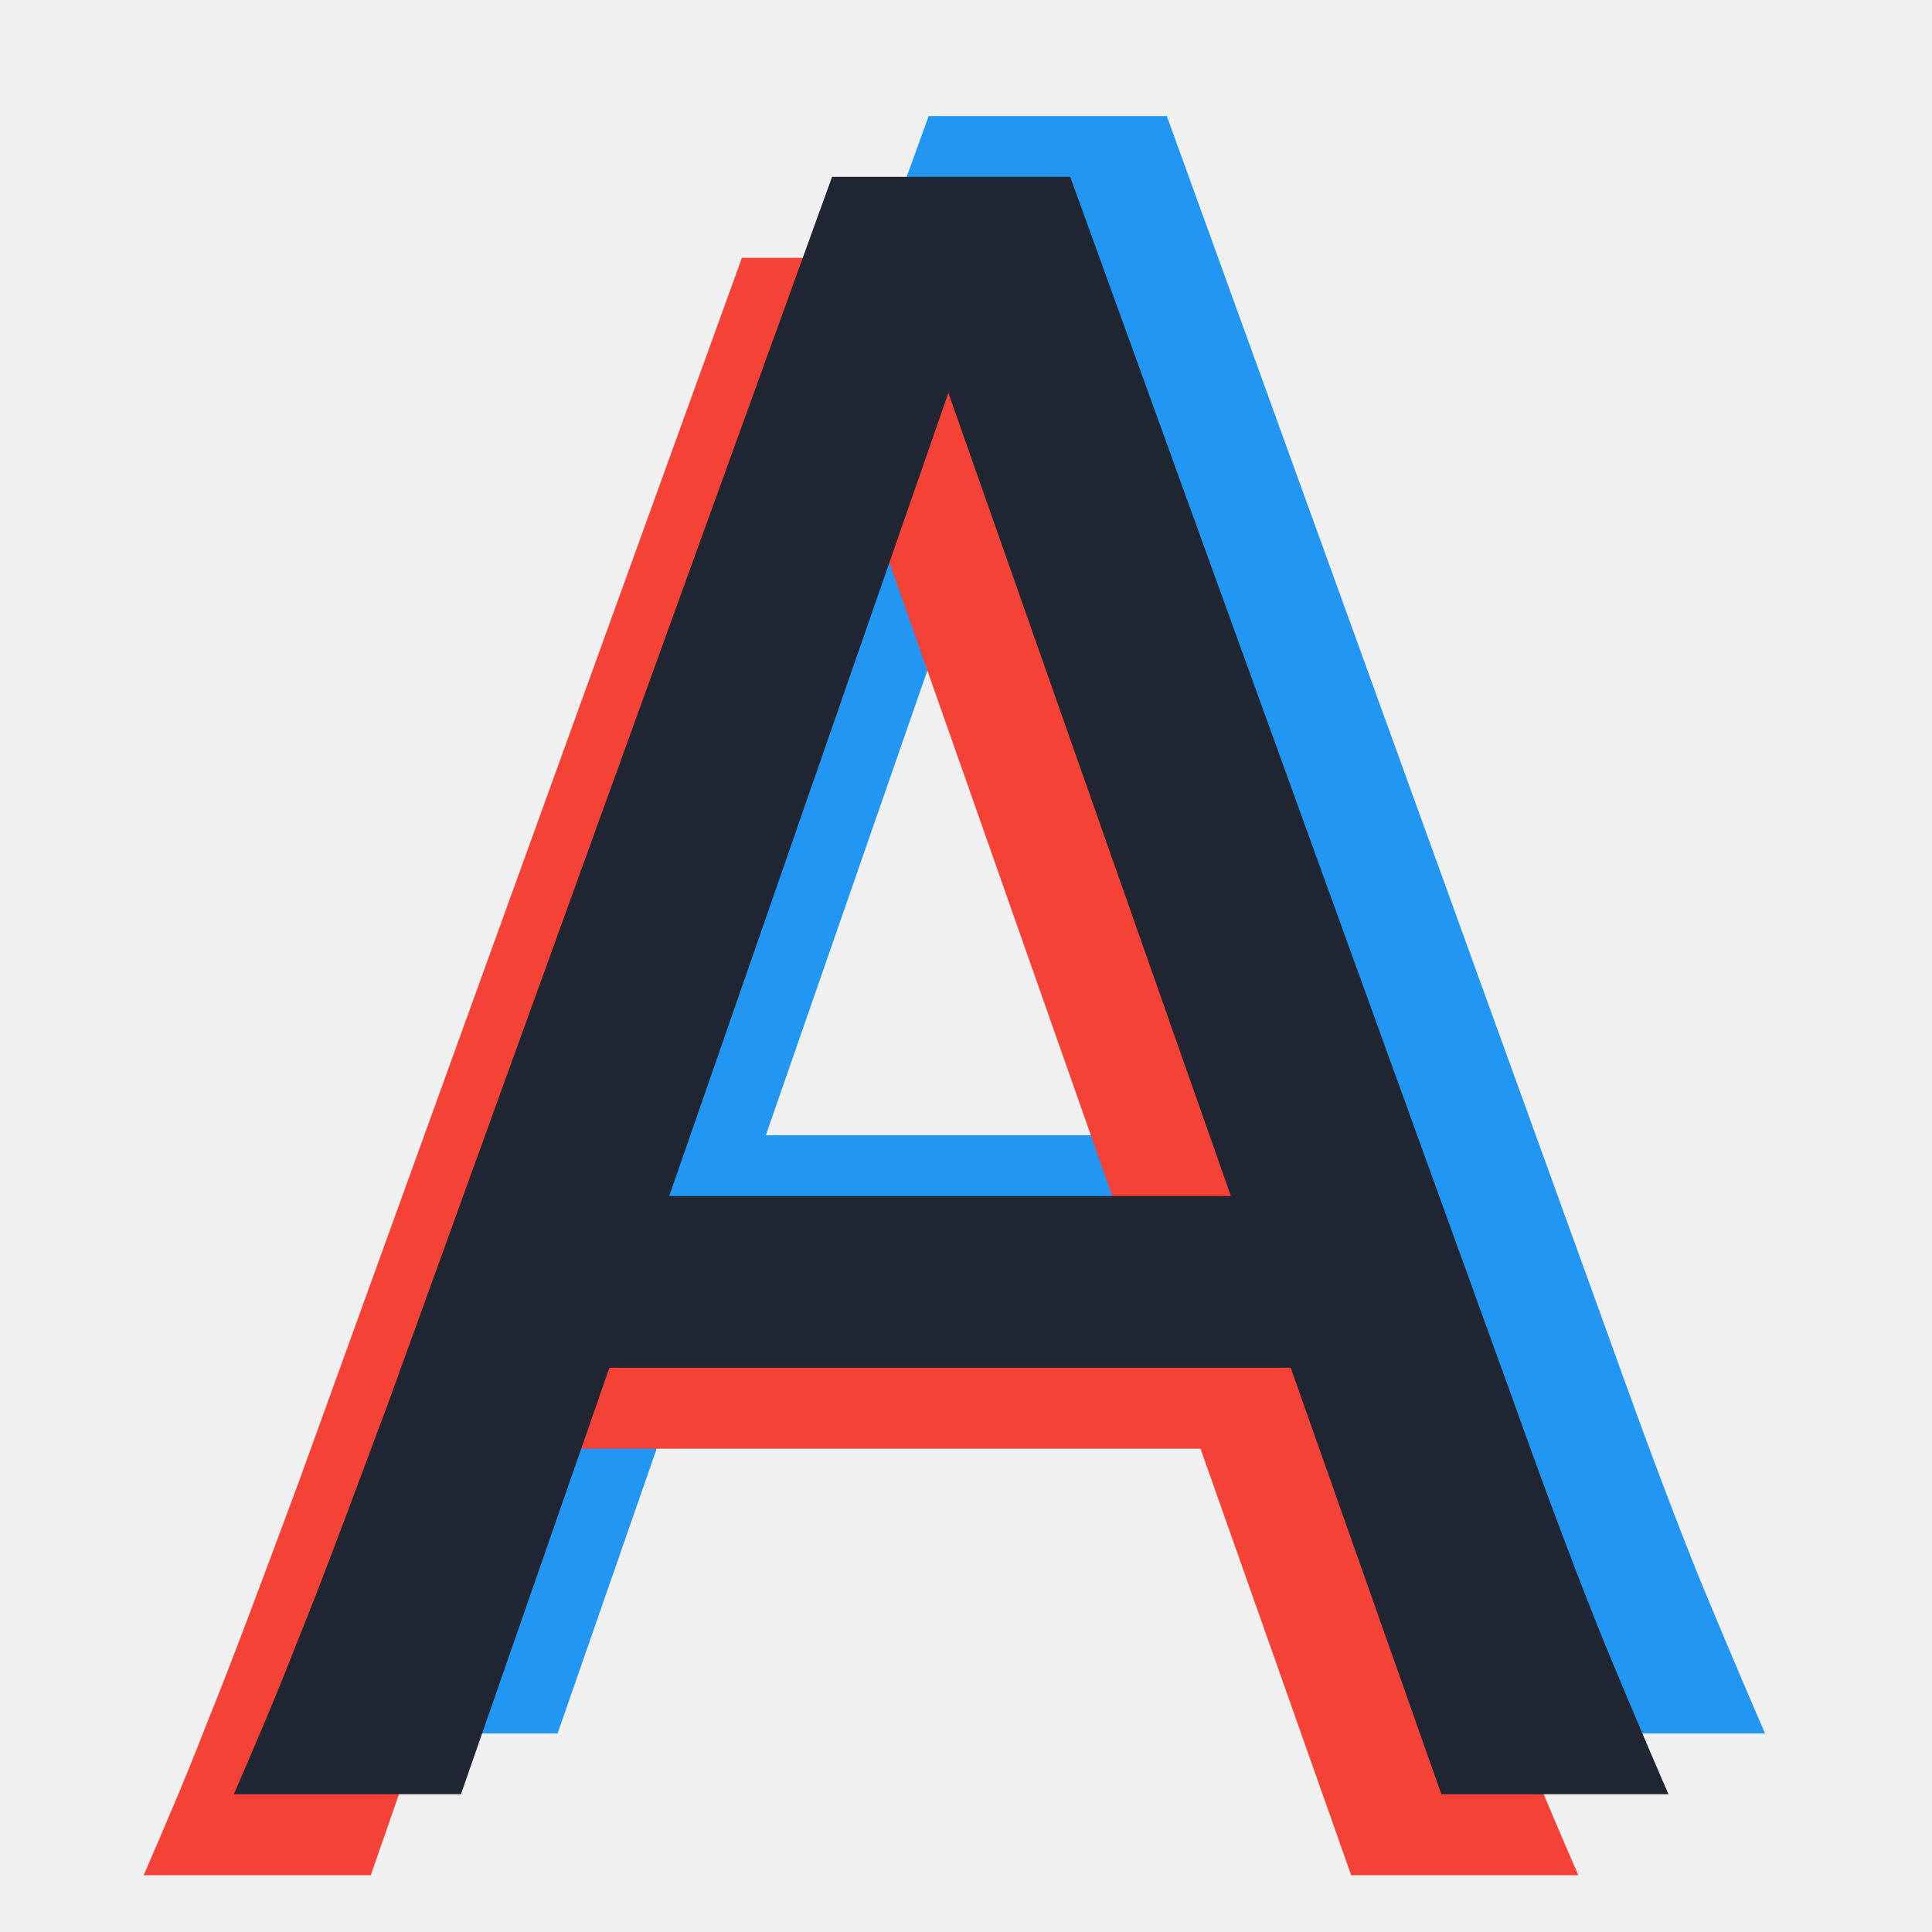
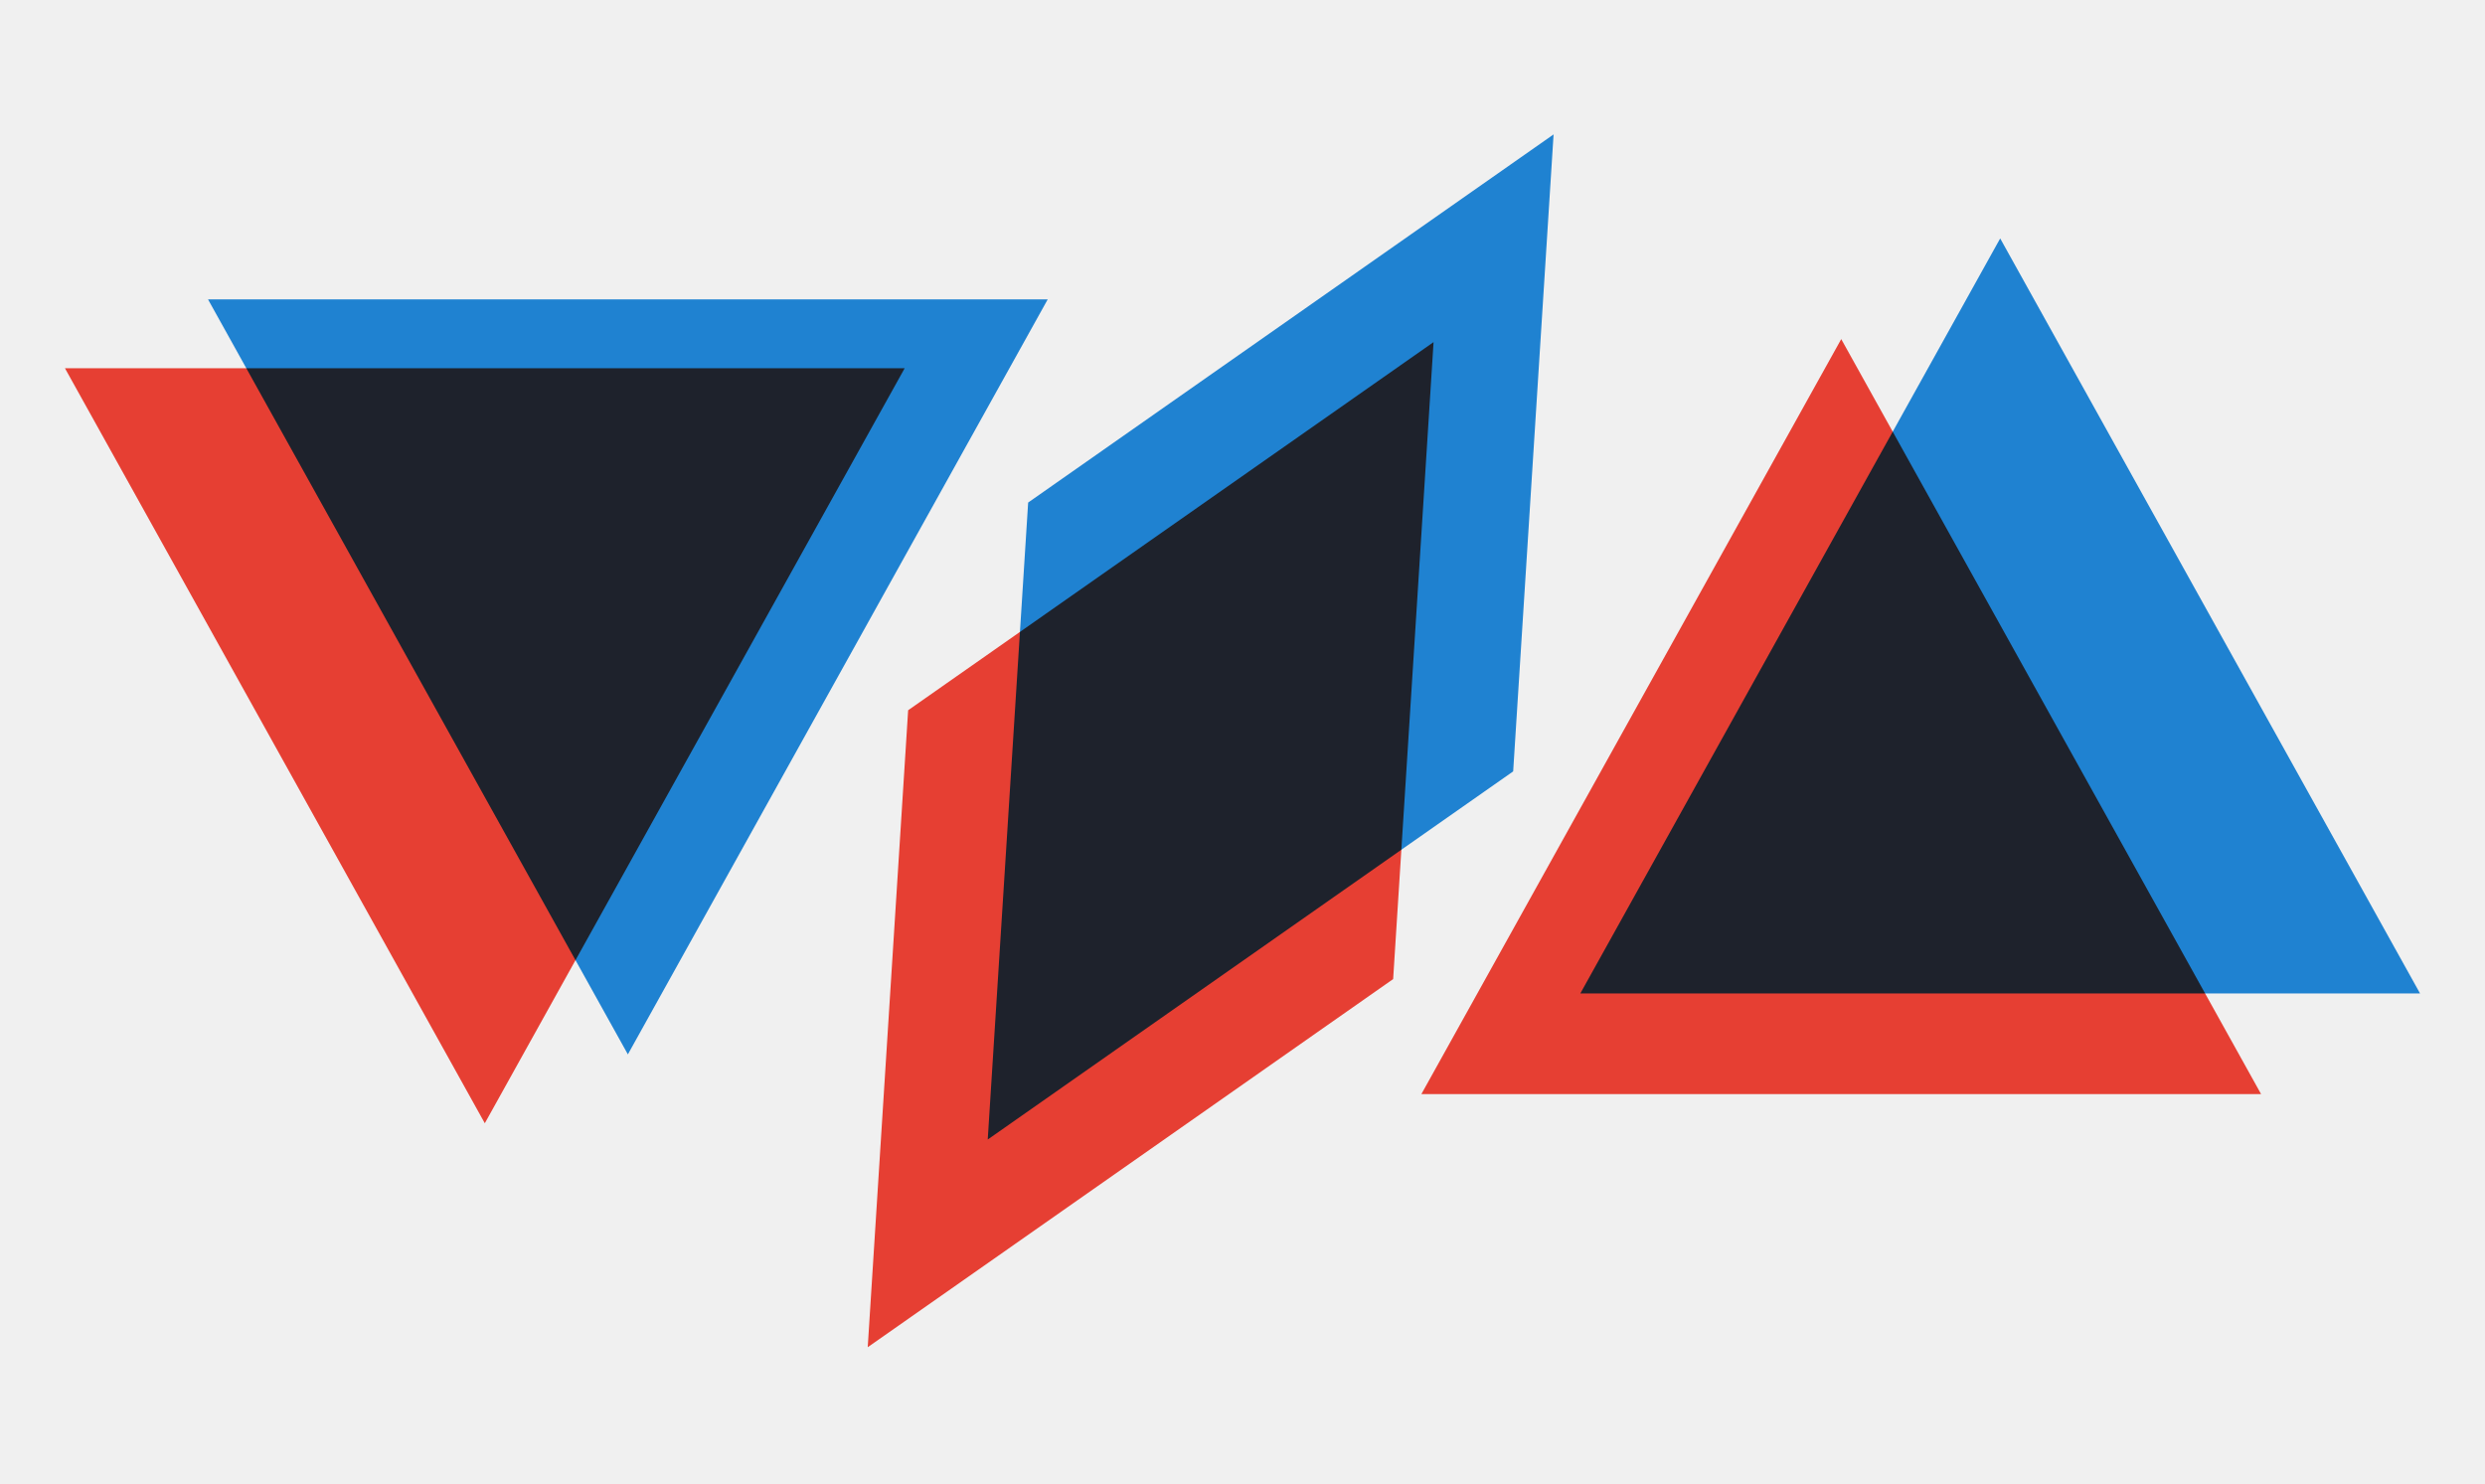
- <svg xmlns="http://www.w3.org/2000/svg" width="218" height="218" viewBox="0 0 218 218" fill="none">
-   <g clip-path="url(#clip0_35_14)">
-     <path d="M117.912 37.475L86.412 128.1H149.787L117.912 37.475ZM37.287 195.6C38.37 193.1 39.495 190.475 40.662 187.725C41.828 184.975 43.078 181.892 44.412 178.475C45.828 174.975 47.37 171.017 49.037 166.6C50.703 162.183 52.62 157.058 54.787 151.225L104.787 13.1L131.662 13.1L181.662 151.225C183.745 157.058 185.62 162.183 187.287 166.6C188.953 171.017 190.495 174.975 191.912 178.475C193.328 181.892 194.62 184.975 195.787 187.725C196.953 190.475 198.078 193.1 199.162 195.6H173.537L156.537 147.475H79.662L62.912 195.6H37.287Z" fill="#2196F3" />
-     <path d="M96.838 53.467L65.338 144.092H128.713L96.838 53.467ZM16.213 211.592C17.297 209.092 18.422 206.467 19.588 203.717C20.755 200.967 22.005 197.883 23.338 194.467C24.755 190.967 26.297 187.008 27.963 182.592C29.63 178.175 31.547 173.05 33.713 167.217L83.713 29.092H110.588L160.588 167.217C162.672 173.05 164.547 178.175 166.213 182.592C167.88 187.008 169.422 190.967 170.838 194.467C172.255 197.883 173.547 200.967 174.713 203.717C175.88 206.467 177.005 209.092 178.088 211.592H152.463L135.463 163.467H58.588L41.838 211.592H16.213Z" fill="#F44336" />
-     <path d="M107.012 44.329L75.512 134.954H138.887L107.012 44.329ZM26.387 202.454C27.47 199.954 28.595 197.329 29.762 194.579C30.928 191.829 32.178 188.745 33.512 185.329C34.928 181.829 36.47 177.87 38.137 173.454C39.803 169.037 41.72 163.912 43.887 158.079L93.887 19.954H120.762L170.762 158.079C172.845 163.912 174.72 169.037 176.387 173.454C178.053 177.87 179.595 181.829 181.012 185.329C182.428 188.745 183.72 191.829 184.887 194.579C186.053 197.329 187.178 199.954 188.262 202.454H162.637L145.637 154.329H68.762L52.012 202.454H26.387Z" fill="#202733" />
+ <svg xmlns="http://www.w3.org/2000/svg" width="469" height="280" viewBox="0 0 469 280" fill="none">
+   <g style="mix-blend-mode:multiply">
+     <path d="M377.5 45L456.741 187.5H298.259L377.5 45Z" fill="#218ADE" />
  </g>
-   <defs>
-     <clipPath id="clip0_35_14">
-       <rect width="218" height="218" fill="white" />
-     </clipPath>
-   </defs>
+   <g style="mix-blend-mode:multiply">
+     <path d="M347.5 64L426.741 206.5H268.259L347.5 64Z" fill="#F44336" />
+   </g>
+   <g style="mix-blend-mode:multiply">
+     <path d="M118.5 199L197.741 56.5H39.259L118.5 199Z" fill="#218ADE" />
+   </g>
+   <g style="mix-blend-mode:multiply">
+     <path d="M91.5 212L170.741 69.5H12.259L91.5 212Z" fill="#F44336" />
+   </g>
+   <g style="mix-blend-mode:multiply">
+     <path d="M293.211 25.37L285.584 145.59L186.419 215.069L194.046 94.85L293.211 25.37Z" fill="#218ADE" />
+   </g>
+   <g style="mix-blend-mode:multiply">
+     <path d="M270.56 64.57L262.933 184.79L163.769 254.27L171.396 134.05L270.56 64.57Z" fill="#F44336" />
+   </g>
</svg>
